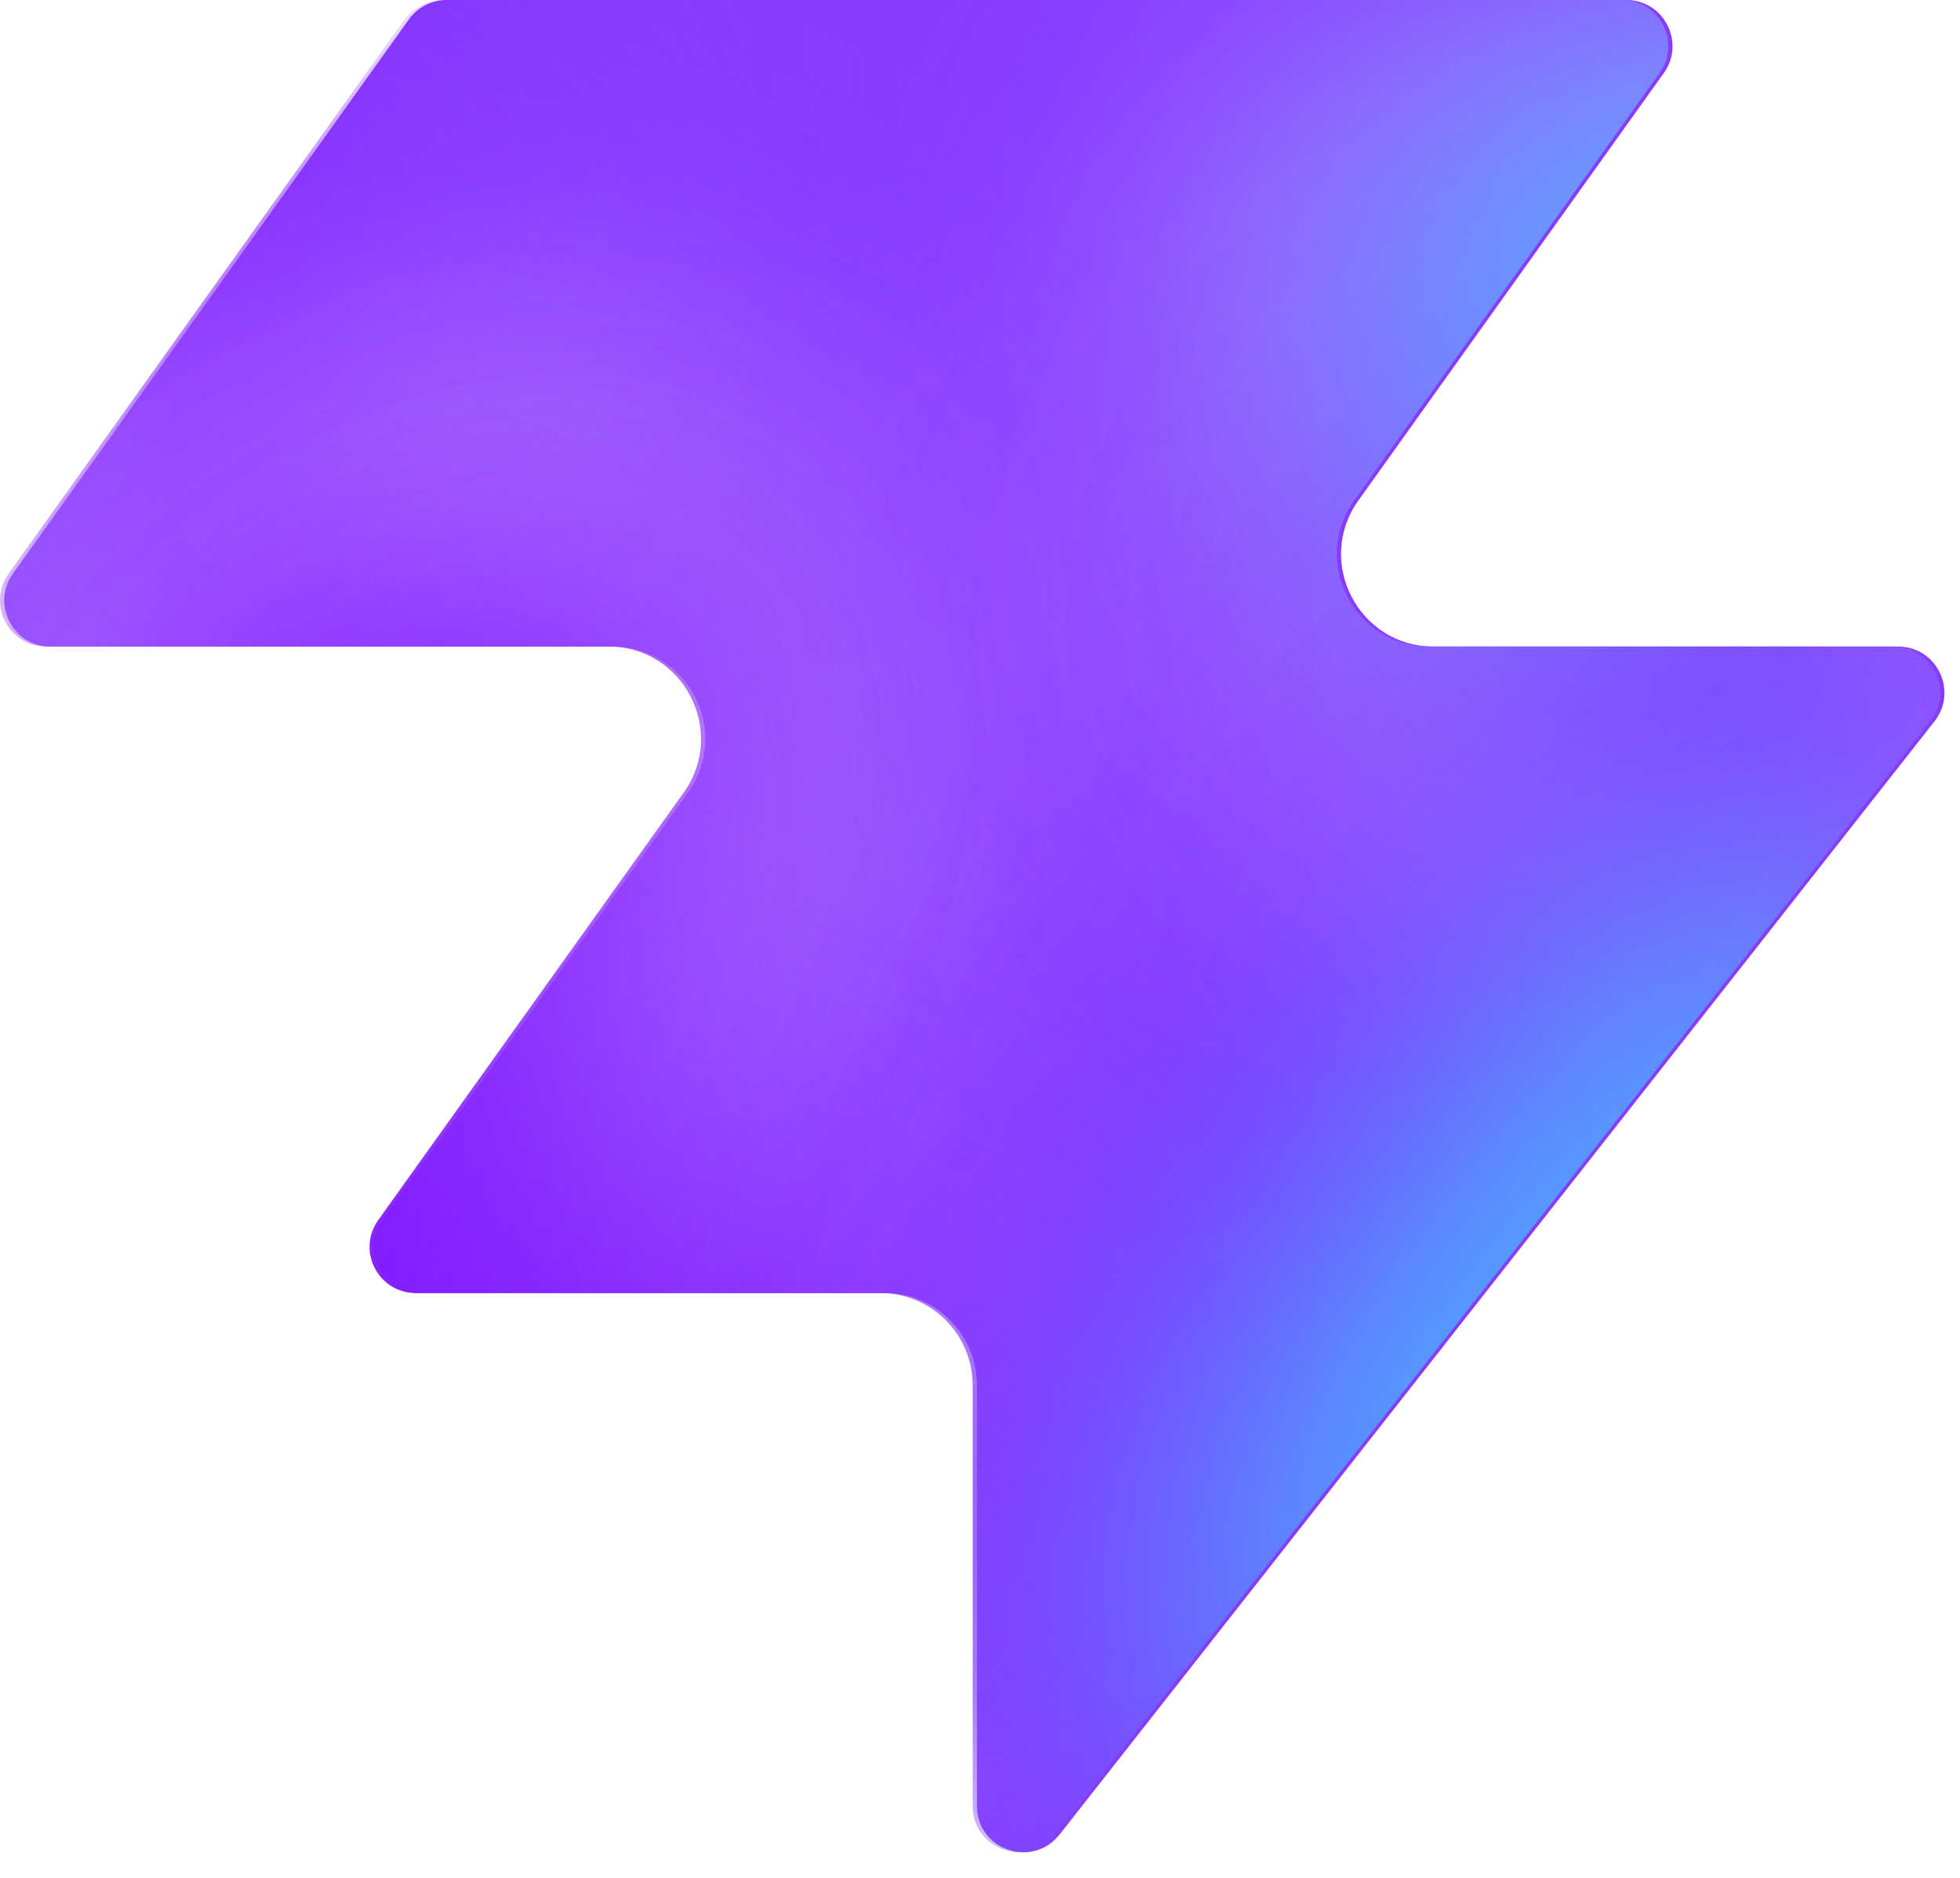
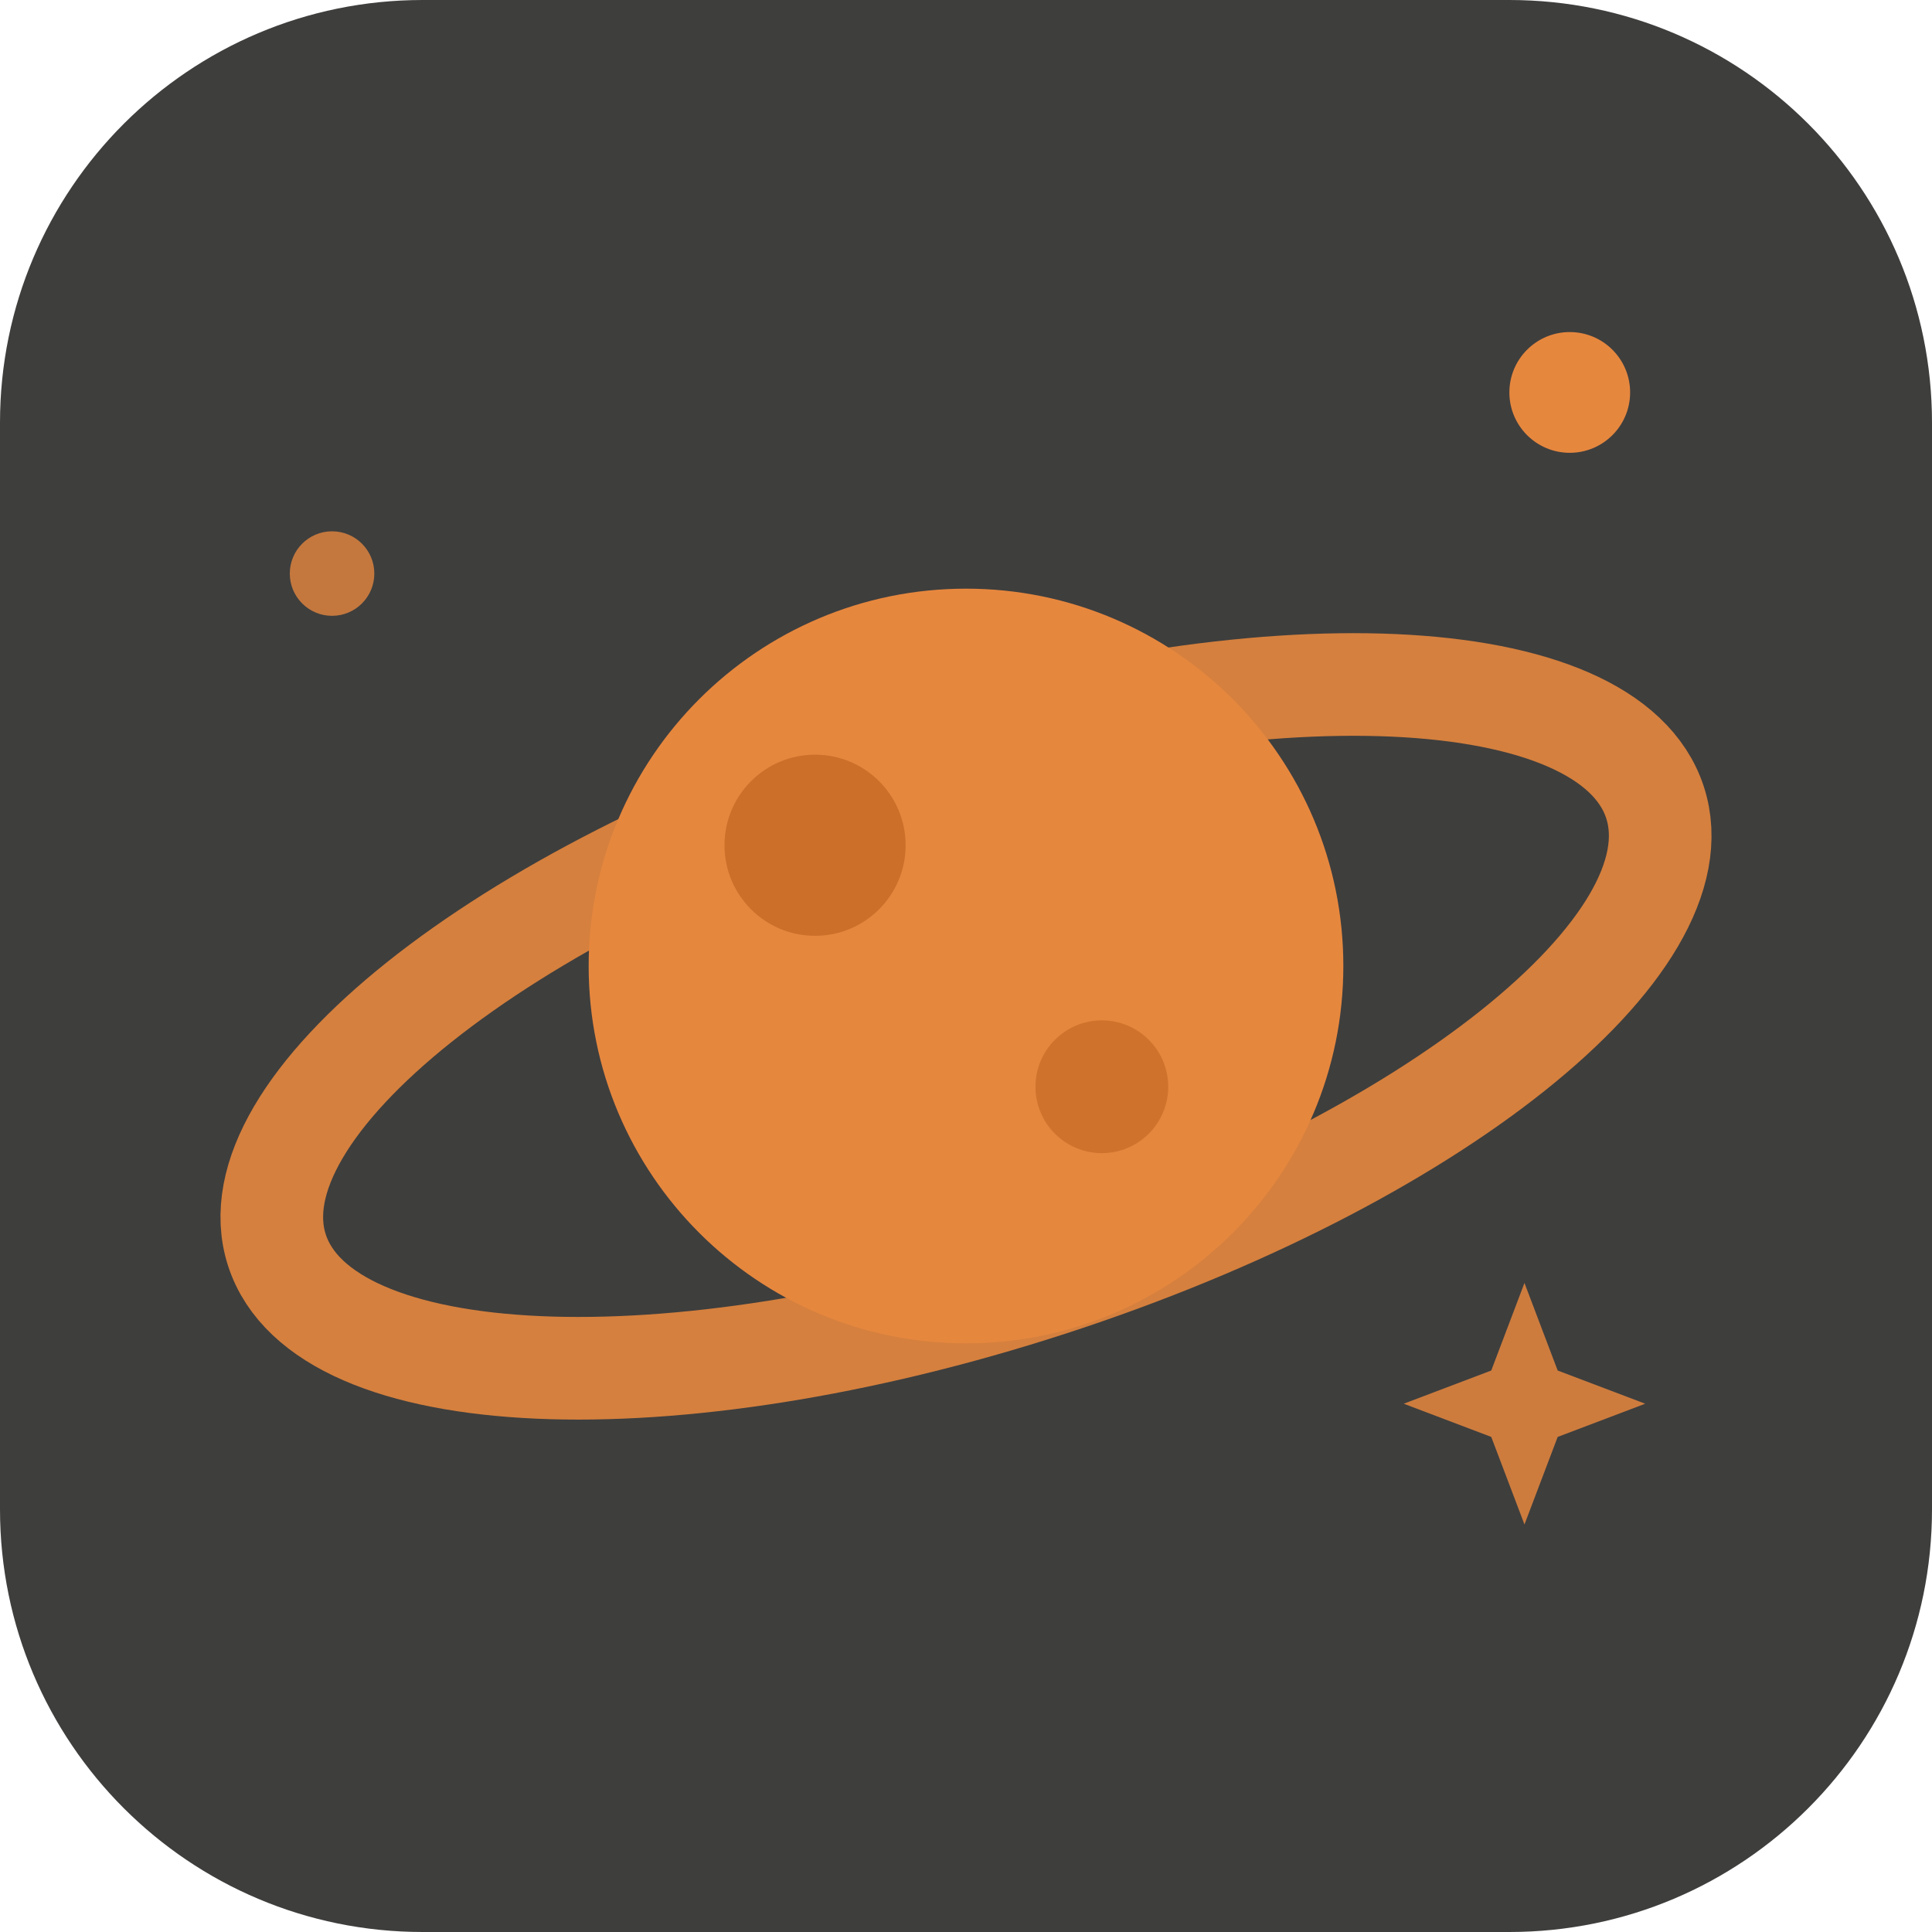
- <svg xmlns="http://www.w3.org/2000/svg" width="48" height="46" fill="none" viewBox="0 0 48 46">
-   <path fill="#863bff" d="M25.946 44.938c-.664.845-2.021.375-2.021-.698V33.937a2.26 2.26 0 0 0-2.262-2.262H10.287c-.92 0-1.456-1.04-.92-1.788l7.48-10.471c1.07-1.497 0-3.578-1.842-3.578H1.237c-.92 0-1.456-1.04-.92-1.788L10.013.474c.214-.297.556-.474.92-.474h28.894c.92 0 1.456 1.04.92 1.788l-7.48 10.471c-1.07 1.498 0 3.579 1.842 3.579h11.377c.943 0 1.473 1.088.89 1.83L25.947 44.94z" style="fill:#863bff;fill:color(display-p3 .525 .23 1);fill-opacity:1" />
-   <mask id="a" width="48" height="46" x="0" y="0" maskUnits="userSpaceOnUse" style="mask-type:alpha">
-     <path fill="#000" d="M25.842 44.938c-.664.844-2.021.375-2.021-.698V33.937a2.26 2.26 0 0 0-2.262-2.262H10.183c-.92 0-1.456-1.04-.92-1.788l7.48-10.471c1.07-1.498 0-3.579-1.842-3.579H1.133c-.92 0-1.456-1.04-.92-1.787L9.91.473c.214-.297.556-.474.92-.474h28.894c.92 0 1.456 1.04.92 1.788l-7.48 10.471c-1.07 1.498 0 3.578 1.842 3.578h11.377c.943 0 1.473 1.088.89 1.832L25.843 44.94z" style="fill:#000;fill-opacity:1" />
-   </mask>
-   <g mask="url(#a)">
-     <g filter="url(#b)">
-       <ellipse cx="5.508" cy="14.704" fill="#ede6ff" rx="5.508" ry="14.704" style="fill:#ede6ff;fill:color(display-p3 .927 .903 1);fill-opacity:1" transform="matrix(.00324 1 1 -.00324 -4.47 31.516)" />
-     </g>
-     <g filter="url(#c)">
-       <ellipse cx="10.399" cy="29.851" fill="#ede6ff" rx="10.399" ry="29.851" style="fill:#ede6ff;fill:color(display-p3 .927 .903 1);fill-opacity:1" transform="matrix(.00324 1 1 -.00324 -39.328 7.883)" />
-     </g>
-     <g filter="url(#d)">
-       <ellipse cx="5.508" cy="30.487" fill="#7e14ff" rx="5.508" ry="30.487" style="fill:#7e14ff;fill:color(display-p3 .492 .077 1);fill-opacity:1" transform="rotate(89.814 -25.913 -14.639)scale(1 -1)" />
-     </g>
-     <g filter="url(#e)">
-       <ellipse cx="5.508" cy="30.599" fill="#7e14ff" rx="5.508" ry="30.599" style="fill:#7e14ff;fill:color(display-p3 .492 .077 1);fill-opacity:1" transform="rotate(89.814 -32.644 -3.334)scale(1 -1)" />
-     </g>
-     <g filter="url(#f)">
-       <ellipse cx="5.508" cy="30.599" fill="#7e14ff" rx="5.508" ry="30.599" style="fill:#7e14ff;fill:color(display-p3 .492 .077 1);fill-opacity:1" transform="matrix(.00324 1 1 -.00324 -34.34 30.47)" />
-     </g>
-     <g filter="url(#g)">
-       <ellipse cx="14.072" cy="22.078" fill="#ede6ff" rx="14.072" ry="22.078" style="fill:#ede6ff;fill:color(display-p3 .927 .903 1);fill-opacity:1" transform="rotate(93.35 24.506 48.493)scale(-1 1)" />
-     </g>
-     <g filter="url(#h)">
-       <ellipse cx="3.47" cy="21.501" fill="#7e14ff" rx="3.47" ry="21.501" style="fill:#7e14ff;fill:color(display-p3 .492 .077 1);fill-opacity:1" transform="rotate(89.009 28.708 47.59)scale(-1 1)" />
-     </g>
-     <g filter="url(#i)">
-       <ellipse cx="3.47" cy="21.501" fill="#7e14ff" rx="3.47" ry="21.501" style="fill:#7e14ff;fill:color(display-p3 .492 .077 1);fill-opacity:1" transform="rotate(89.009 28.708 47.59)scale(-1 1)" />
-     </g>
-     <g filter="url(#j)">
-       <ellipse cx=".387" cy="8.972" fill="#7e14ff" rx="4.407" ry="29.108" style="fill:#7e14ff;fill:color(display-p3 .492 .077 1);fill-opacity:1" transform="rotate(39.51 .387 8.972)" />
-     </g>
-     <g filter="url(#k)">
-       <ellipse cx="47.523" cy="-6.092" fill="#7e14ff" rx="4.407" ry="29.108" style="fill:#7e14ff;fill:color(display-p3 .492 .077 1);fill-opacity:1" transform="rotate(37.892 47.523 -6.092)" />
-     </g>
-     <g filter="url(#l)">
-       <ellipse cx="41.412" cy="6.333" fill="#47bfff" rx="5.971" ry="9.665" style="fill:#47bfff;fill:color(display-p3 .28 .748 1);fill-opacity:1" transform="rotate(37.892 41.412 6.333)" />
-     </g>
-     <g filter="url(#m)">
-       <ellipse cx="-1.879" cy="38.332" fill="#7e14ff" rx="4.407" ry="29.108" style="fill:#7e14ff;fill:color(display-p3 .492 .077 1);fill-opacity:1" transform="rotate(37.892 -1.88 38.332)" />
-     </g>
-     <g filter="url(#n)">
-       <ellipse cx="-1.879" cy="38.332" fill="#7e14ff" rx="4.407" ry="29.108" style="fill:#7e14ff;fill:color(display-p3 .492 .077 1);fill-opacity:1" transform="rotate(37.892 -1.88 38.332)" />
-     </g>
-     <g filter="url(#o)">
-       <ellipse cx="35.651" cy="29.907" fill="#7e14ff" rx="4.407" ry="29.108" style="fill:#7e14ff;fill:color(display-p3 .492 .077 1);fill-opacity:1" transform="rotate(37.892 35.651 29.907)" />
-     </g>
-     <g filter="url(#p)">
-       <ellipse cx="38.418" cy="32.4" fill="#47bfff" rx="5.971" ry="15.297" style="fill:#47bfff;fill:color(display-p3 .28 .748 1);fill-opacity:1" transform="rotate(37.892 38.418 32.4)" />
-     </g>
+ <svg xmlns="http://www.w3.org/2000/svg" viewBox="0 0 64 64" width="64" height="64" role="img" aria-label="Hotseat">
+   <rect width="64" height="64" rx="14" fill="#3E3E3D" />
+   <g fill="#E6873E">
+     <circle cx="52" cy="13" r="2" />
+     <circle cx="11" cy="19" r="1.4" opacity="0.8" />
+     <path d="M50.5 42.5l1.1 2.9 2.9 1.1-2.9 1.1-1.1 2.9-1.1-2.9-2.9-1.1 2.9-1.1z" opacity="0.85" />
  </g>
-   <defs>
-     <filter id="b" width="60.045" height="41.654" x="-19.77" y="16.149" color-interpolation-filters="sRGB" filterUnits="userSpaceOnUse">
-       <feFlood flood-opacity="0" result="BackgroundImageFix" />
-       <feBlend in="SourceGraphic" in2="BackgroundImageFix" result="shape" />
-       <feGaussianBlur result="effect1_foregroundBlur_2002_17158" stdDeviation="7.659" />
-     </filter>
-     <filter id="c" width="90.34" height="51.437" x="-54.613" y="-7.533" color-interpolation-filters="sRGB" filterUnits="userSpaceOnUse">
-       <feFlood flood-opacity="0" result="BackgroundImageFix" />
-       <feBlend in="SourceGraphic" in2="BackgroundImageFix" result="shape" />
-       <feGaussianBlur result="effect1_foregroundBlur_2002_17158" stdDeviation="7.659" />
-     </filter>
-     <filter id="d" width="79.355" height="29.4" x="-49.64" y="2.03" color-interpolation-filters="sRGB" filterUnits="userSpaceOnUse">
-       <feFlood flood-opacity="0" result="BackgroundImageFix" />
-       <feBlend in="SourceGraphic" in2="BackgroundImageFix" result="shape" />
-       <feGaussianBlur result="effect1_foregroundBlur_2002_17158" stdDeviation="4.596" />
-     </filter>
-     <filter id="e" width="79.579" height="29.4" x="-45.045" y="20.029" color-interpolation-filters="sRGB" filterUnits="userSpaceOnUse">
-       <feFlood flood-opacity="0" result="BackgroundImageFix" />
-       <feBlend in="SourceGraphic" in2="BackgroundImageFix" result="shape" />
-       <feGaussianBlur result="effect1_foregroundBlur_2002_17158" stdDeviation="4.596" />
-     </filter>
-     <filter id="f" width="79.579" height="29.4" x="-43.513" y="21.178" color-interpolation-filters="sRGB" filterUnits="userSpaceOnUse">
-       <feFlood flood-opacity="0" result="BackgroundImageFix" />
-       <feBlend in="SourceGraphic" in2="BackgroundImageFix" result="shape" />
-       <feGaussianBlur result="effect1_foregroundBlur_2002_17158" stdDeviation="4.596" />
-     </filter>
-     <filter id="g" width="74.749" height="58.852" x="15.756" y="-17.901" color-interpolation-filters="sRGB" filterUnits="userSpaceOnUse">
-       <feFlood flood-opacity="0" result="BackgroundImageFix" />
-       <feBlend in="SourceGraphic" in2="BackgroundImageFix" result="shape" />
-       <feGaussianBlur result="effect1_foregroundBlur_2002_17158" stdDeviation="7.659" />
-     </filter>
-     <filter id="h" width="61.377" height="25.362" x="23.548" y="2.284" color-interpolation-filters="sRGB" filterUnits="userSpaceOnUse">
-       <feFlood flood-opacity="0" result="BackgroundImageFix" />
-       <feBlend in="SourceGraphic" in2="BackgroundImageFix" result="shape" />
-       <feGaussianBlur result="effect1_foregroundBlur_2002_17158" stdDeviation="4.596" />
-     </filter>
-     <filter id="i" width="61.377" height="25.362" x="23.548" y="2.284" color-interpolation-filters="sRGB" filterUnits="userSpaceOnUse">
-       <feFlood flood-opacity="0" result="BackgroundImageFix" />
-       <feBlend in="SourceGraphic" in2="BackgroundImageFix" result="shape" />
-       <feGaussianBlur result="effect1_foregroundBlur_2002_17158" stdDeviation="4.596" />
-     </filter>
-     <filter id="j" width="56.045" height="63.649" x="-27.636" y="-22.853" color-interpolation-filters="sRGB" filterUnits="userSpaceOnUse">
-       <feFlood flood-opacity="0" result="BackgroundImageFix" />
-       <feBlend in="SourceGraphic" in2="BackgroundImageFix" result="shape" />
-       <feGaussianBlur result="effect1_foregroundBlur_2002_17158" stdDeviation="4.596" />
-     </filter>
-     <filter id="k" width="54.814" height="64.646" x="20.116" y="-38.415" color-interpolation-filters="sRGB" filterUnits="userSpaceOnUse">
-       <feFlood flood-opacity="0" result="BackgroundImageFix" />
-       <feBlend in="SourceGraphic" in2="BackgroundImageFix" result="shape" />
-       <feGaussianBlur result="effect1_foregroundBlur_2002_17158" stdDeviation="4.596" />
-     </filter>
-     <filter id="l" width="33.541" height="35.313" x="24.641" y="-11.323" color-interpolation-filters="sRGB" filterUnits="userSpaceOnUse">
-       <feFlood flood-opacity="0" result="BackgroundImageFix" />
-       <feBlend in="SourceGraphic" in2="BackgroundImageFix" result="shape" />
-       <feGaussianBlur result="effect1_foregroundBlur_2002_17158" stdDeviation="4.596" />
-     </filter>
-     <filter id="m" width="54.814" height="64.646" x="-29.286" y="6.009" color-interpolation-filters="sRGB" filterUnits="userSpaceOnUse">
-       <feFlood flood-opacity="0" result="BackgroundImageFix" />
-       <feBlend in="SourceGraphic" in2="BackgroundImageFix" result="shape" />
-       <feGaussianBlur result="effect1_foregroundBlur_2002_17158" stdDeviation="4.596" />
-     </filter>
-     <filter id="n" width="54.814" height="64.646" x="-29.286" y="6.009" color-interpolation-filters="sRGB" filterUnits="userSpaceOnUse">
-       <feFlood flood-opacity="0" result="BackgroundImageFix" />
-       <feBlend in="SourceGraphic" in2="BackgroundImageFix" result="shape" />
-       <feGaussianBlur result="effect1_foregroundBlur_2002_17158" stdDeviation="4.596" />
-     </filter>
-     <filter id="o" width="54.814" height="64.646" x="8.244" y="-2.416" color-interpolation-filters="sRGB" filterUnits="userSpaceOnUse">
-       <feFlood flood-opacity="0" result="BackgroundImageFix" />
-       <feBlend in="SourceGraphic" in2="BackgroundImageFix" result="shape" />
-       <feGaussianBlur result="effect1_foregroundBlur_2002_17158" stdDeviation="4.596" />
-     </filter>
-     <filter id="p" width="39.409" height="43.623" x="18.713" y="10.588" color-interpolation-filters="sRGB" filterUnits="userSpaceOnUse">
-       <feFlood flood-opacity="0" result="BackgroundImageFix" />
-       <feBlend in="SourceGraphic" in2="BackgroundImageFix" result="shape" />
-       <feGaussianBlur result="effect1_foregroundBlur_2002_17158" stdDeviation="4.596" />
-     </filter>
-   </defs>
+   <ellipse cx="32" cy="34" rx="24" ry="9" transform="rotate(-18 32 34)" fill="none" stroke="#E6873E" stroke-width="3.4" opacity="0.9" />
+   <circle cx="32" cy="32" r="12.5" fill="#E6873E" />
+   <circle cx="27" cy="28" r="3" fill="#B45B17" opacity="0.55" />
+   <circle cx="36.5" cy="36" r="2.2" fill="#B45B17" opacity="0.45" />
</svg>
